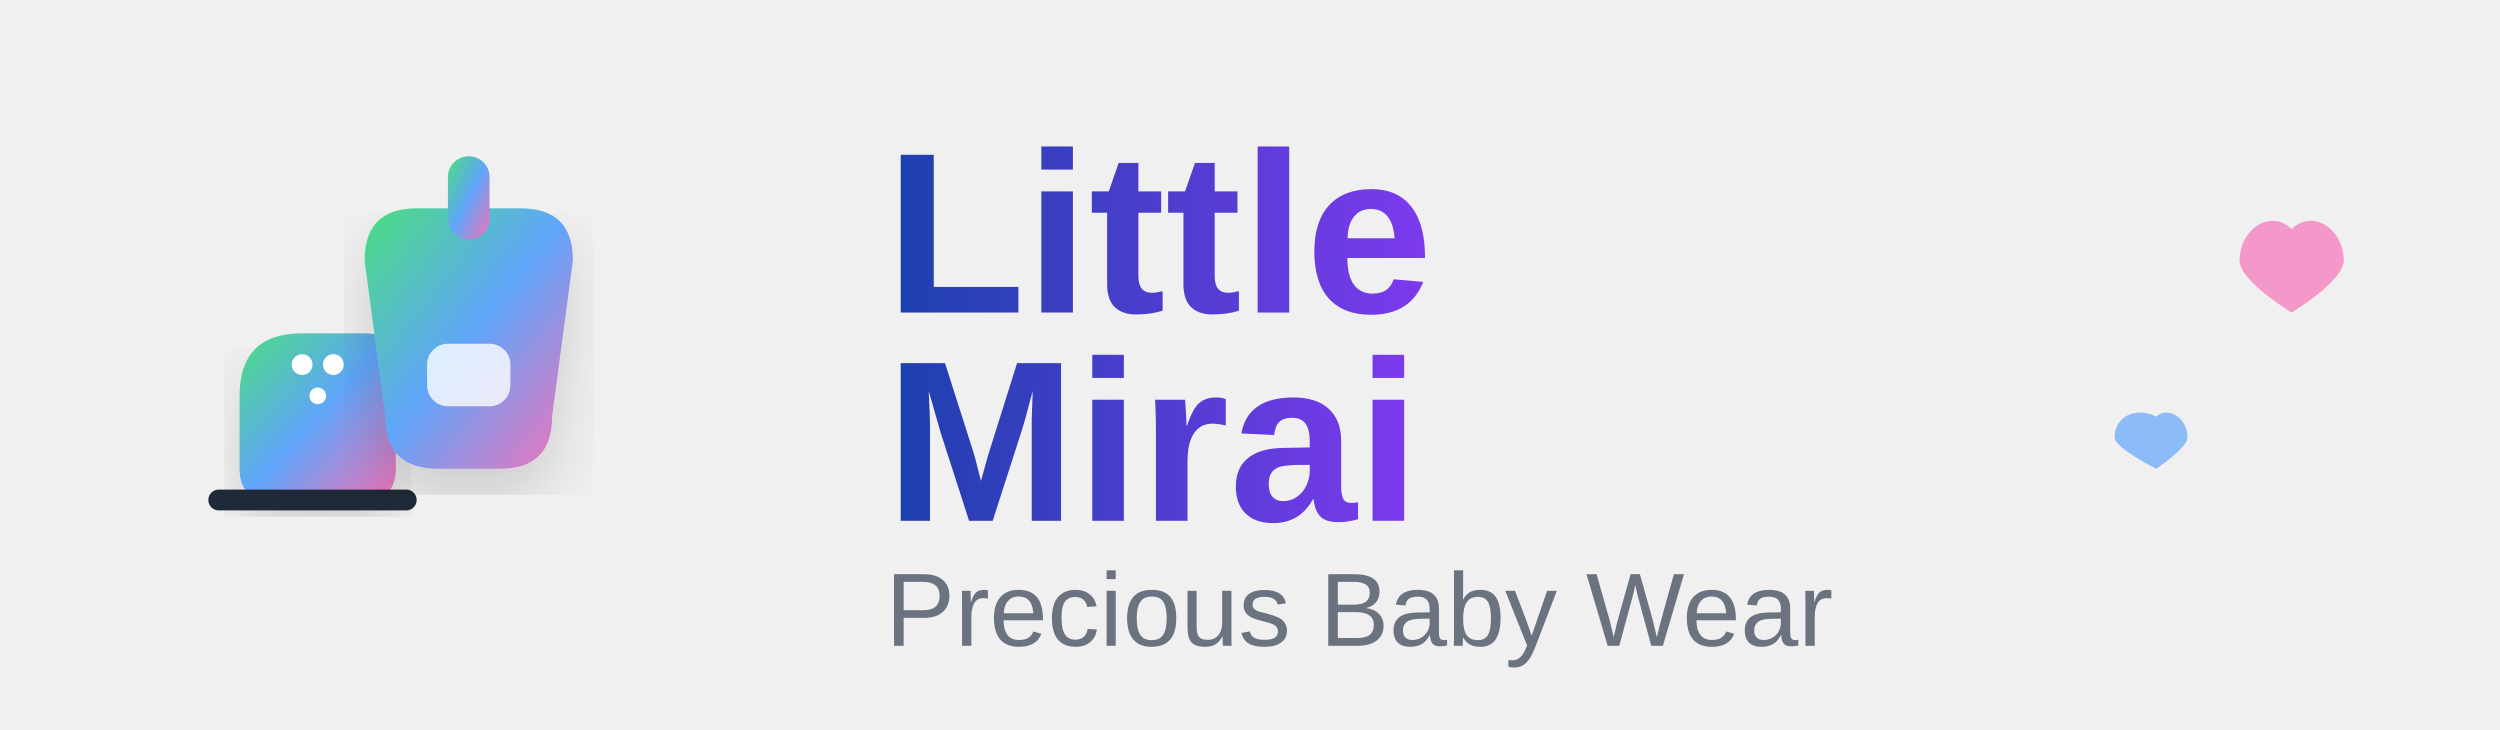
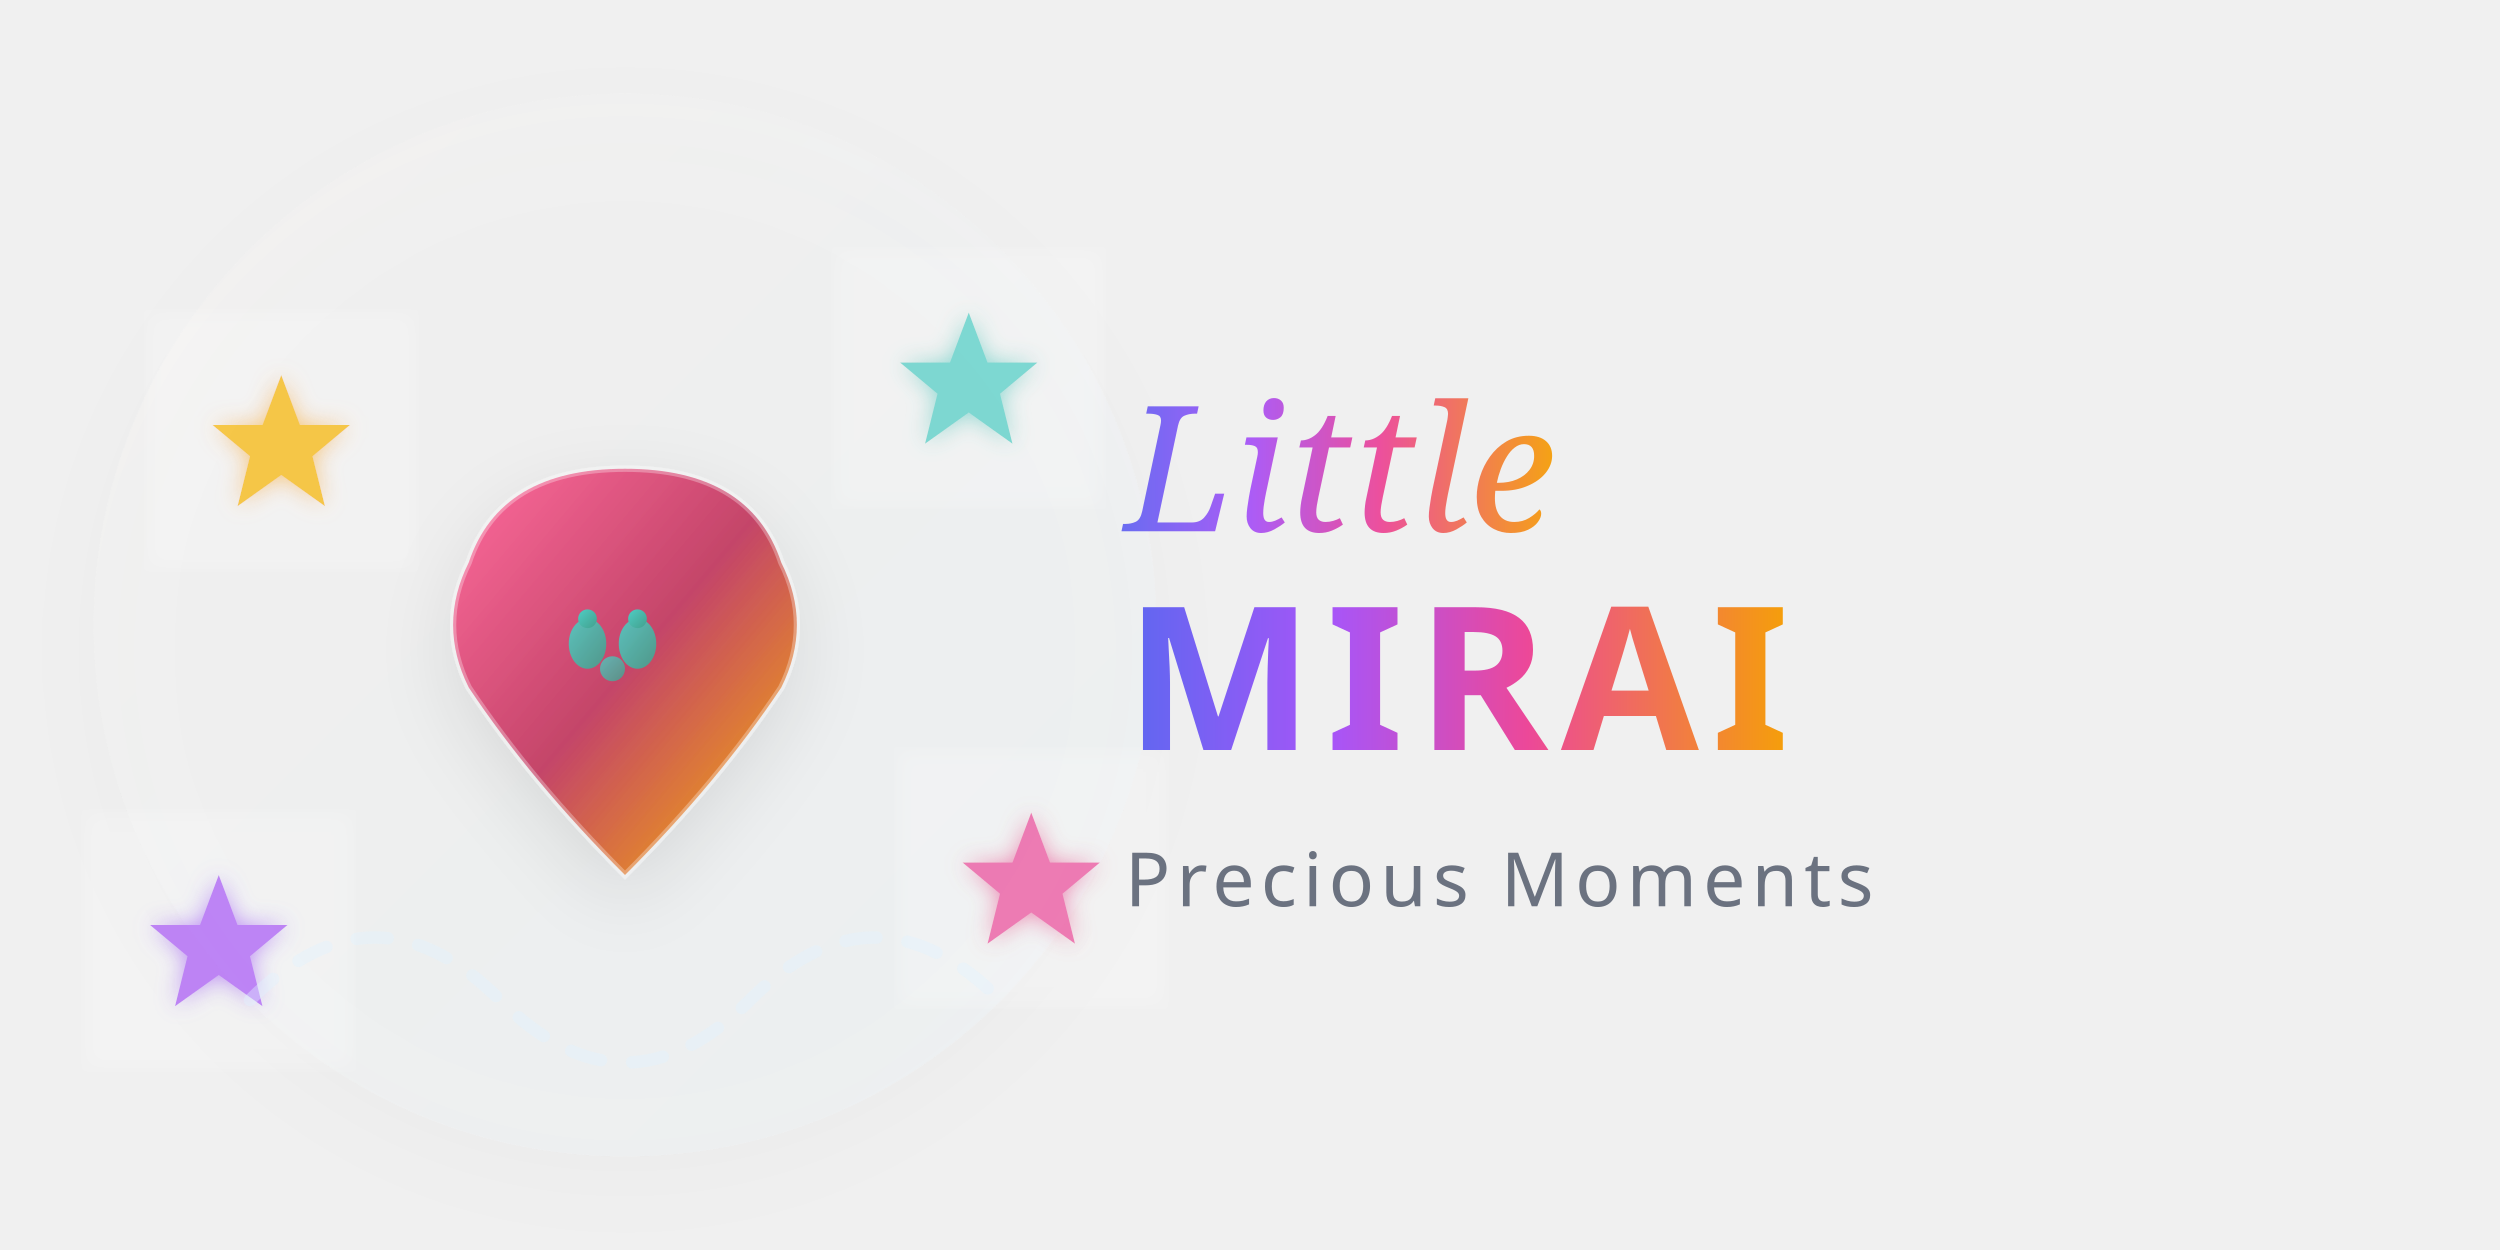
- <svg xmlns="http://www.w3.org/2000/svg" width="240" height="70" viewBox="0 0 240 70">
+ <svg xmlns="http://www.w3.org/2000/svg" width="400" height="200" viewBox="0 0 400 200">
  <defs>
-     <linearGradient id="logoGradient" x1="0%" y1="0%" x2="100%" y2="100%">
-       <stop offset="0%" style="stop-color:#4ade80;stop-opacity:1" />
-       <stop offset="50%" style="stop-color:#60a5fa;stop-opacity:1" />
-       <stop offset="100%" style="stop-color:#f472b6;stop-opacity:1" />
+     <linearGradient id="bgGradient" x1="0%" y1="0%" x2="100%" y2="100%">
+       <stop offset="0%" style="stop-color:#fef7f0;stop-opacity:0.3" />
+       <stop offset="100%" style="stop-color:#e0f2fe;stop-opacity:0.3" />
+     </linearGradient>
+     <linearGradient id="heartGradient" x1="0%" y1="0%" x2="100%" y2="100%">
+       <stop offset="0%" style="stop-color:#ff6b9d" />
+       <stop offset="50%" style="stop-color:#c44569" />
+       <stop offset="100%" style="stop-color:#f8b500" />
+     </linearGradient>
+     <linearGradient id="footprintGradient" x1="0%" y1="0%" x2="100%" y2="100%">
+       <stop offset="0%" style="stop-color:#4ecdc4" />
+       <stop offset="100%" style="stop-color:#44a08d" />
    </linearGradient>
    <linearGradient id="textGradient" x1="0%" y1="0%" x2="100%" y2="0%">
-       <stop offset="0%" style="stop-color:#1e40af;stop-opacity:1" />
-       <stop offset="100%" style="stop-color:#7c3aed;stop-opacity:1" />
+       <stop offset="0%" style="stop-color:#6366f1" />
+       <stop offset="30%" style="stop-color:#a855f7" />
+       <stop offset="60%" style="stop-color:#ec4899" />
+       <stop offset="100%" style="stop-color:#f59e0b" />
    </linearGradient>
-     <filter id="shadow">
-       <feDropShadow dx="0" dy="3" stdDeviation="3" flood-color="rgba(0,0,0,0.15)" />
+     <filter id="softShadow" x="-50%" y="-50%" width="200%" height="200%">
+       <feDropShadow dx="0" dy="4" stdDeviation="6" flood-color="#000" flood-opacity="0.1" />
+     </filter>
+     <filter id="innerGlow" x="-50%" y="-50%" width="200%" height="200%">
+       <feFlood flood-color="#fff" flood-opacity="0.3" />
+       <feComposite in="SourceGraphic" />
+       <feGaussianBlur stdDeviation="2" />
+       <feOffset dx="0" dy="0" />
+       <feComposite operator="over" in="SourceGraphic" />
    </filter>
  </defs>
-   <g transform="translate(15, 20)">
-     <path d="M8 18 Q8 12 14 12 L20 12 Q23 12 23 15 L23 25 Q23 28 20 28 L11 28 Q8 28 8 25 Z" fill="url(#logoGradient)" filter="url(#shadow)" />
-     <rect x="5" y="27" width="20" height="2" rx="1" fill="#1f2937" />
-     <circle cx="14" cy="15" r="1" fill="#ffffff" />
-     <circle cx="17" cy="15" r="1" fill="#ffffff" />
-     <circle cx="15.5" cy="18" r="0.8" fill="#ffffff" />
+   <circle cx="100" cy="100" r="85" fill="url(#bgGradient)" opacity="0.6" filter="url(#softShadow)" />
+   <path d="M100 140 Q85 125 75 110 Q70 100 75 90 Q80 75 100 75 Q120 75 125 90 Q130 100 125 110 Q115 125 100 140 Z" fill="url(#heartGradient)" filter="url(#softShadow)" stroke="rgba(255,255,255,0.3)" stroke-width="1" />
+   <g transform="translate(88, 95)">
+     <ellipse cx="6" cy="8" rx="3" ry="4" fill="url(#footprintGradient)" opacity="0.9" />
+     <ellipse cx="14" cy="8" rx="3" ry="4" fill="url(#footprintGradient)" opacity="0.9" />
+     <circle cx="6" cy="4" r="1.5" fill="url(#footprintGradient)" opacity="1" />
+     <circle cx="14" cy="4" r="1.5" fill="url(#footprintGradient)" opacity="1" />
+     <circle cx="10" cy="12" r="2" fill="url(#footprintGradient)" opacity="0.8" />
  </g>
-   <g transform="translate(35, 15)">
-     <path d="M0 10 Q0 5 5 5 L15 5 Q20 5 20 10 L18 25 Q18 30 13 30 L7 30 Q2 30 2 25 Z" fill="url(#logoGradient)" filter="url(#shadow)" />
-     <rect x="8" y="0" width="4" height="8" rx="2" fill="url(#logoGradient)" />
-     <rect x="6" y="18" width="8" height="6" rx="2" fill="#ffffff" opacity="0.8" />
+   <g opacity="0.7">
+     <polygon points="45,60 48,68 56,68 50,73 52,81 45,76 38,81 40,73 34,68 42,68" fill="#f8b500" filter="url(#innerGlow)" />
+     <polygon points="155,50 158,58 166,58 160,63 162,71 155,66 148,71 150,63 144,58 152,58" fill="#4ecdc4" filter="url(#innerGlow)" />
+     <polygon points="35,140 38,148 46,148 40,153 42,161 35,156 28,161 30,153 24,148 32,148" fill="#a855f7" filter="url(#innerGlow)" />
+     <polygon points="165,130 168,138 176,138 170,143 172,151 165,146 158,151 160,143 154,138 162,138" fill="#ec4899" filter="url(#innerGlow)" />
  </g>
-   <text x="85" y="30" font-family="Arial, sans-serif" font-size="22" font-weight="bold" fill="url(#textGradient)">
-     Little
-   </text>
-   <text x="85" y="50" font-family="Arial, sans-serif" font-size="22" font-weight="bold" fill="url(#textGradient)">
-     Mirai
-   </text>
-   <g transform="translate(210, 15)">
-     <path d="M5 10 C5 7, 8 5, 10 7 C12 5, 15 7, 15 10 C15 12, 10 15, 10 15 C10 15, 5 12, 5 10 Z" fill="#f472b6" opacity="0.7" />
+   <g transform="translate(180, 0)">
+     <text x="0" y="85" font-family="serif" font-size="28" font-weight="300" fill="url(#textGradient)" opacity="0.95" style="font-style: italic;">
+       Little
+     </text>
+     <text x="0" y="120" font-family="sans-serif" font-size="32" font-weight="600" fill="url(#textGradient)" letter-spacing="2px">
+       MIRAI
+     </text>
+     <text x="0" y="145" font-family="sans-serif" font-size="12" font-weight="300" fill="#6b7280" letter-spacing="1px">
+       Precious Moments
+     </text>
  </g>
-   <g transform="translate(200, 35)">
-     <path d="M3 7 C3 5, 5 4, 7 5 C8 4, 10 5, 10 7 C10 8, 7 10, 7 10 C7 10, 3 8, 3 7 Z" fill="#60a5fa" opacity="0.7" />
-   </g>
-   <text x="85" y="62" font-family="Arial, sans-serif" font-size="10" fill="#6b7280">
-     Precious Baby Wear
-   </text>
+   <path d="M40 160 Q60 140 80 160 Q100 180 120 160 Q140 140 160 160" stroke="#e0f2fe" stroke-width="2" fill="none" opacity="0.4" stroke-linecap="round" stroke-dasharray="5,5" />
+   <line x1="40" y1="170" x2="360" y2="170" stroke="url(#textGradient)" stroke-width="1" opacity="0.3" stroke-linecap="round" />
</svg>
